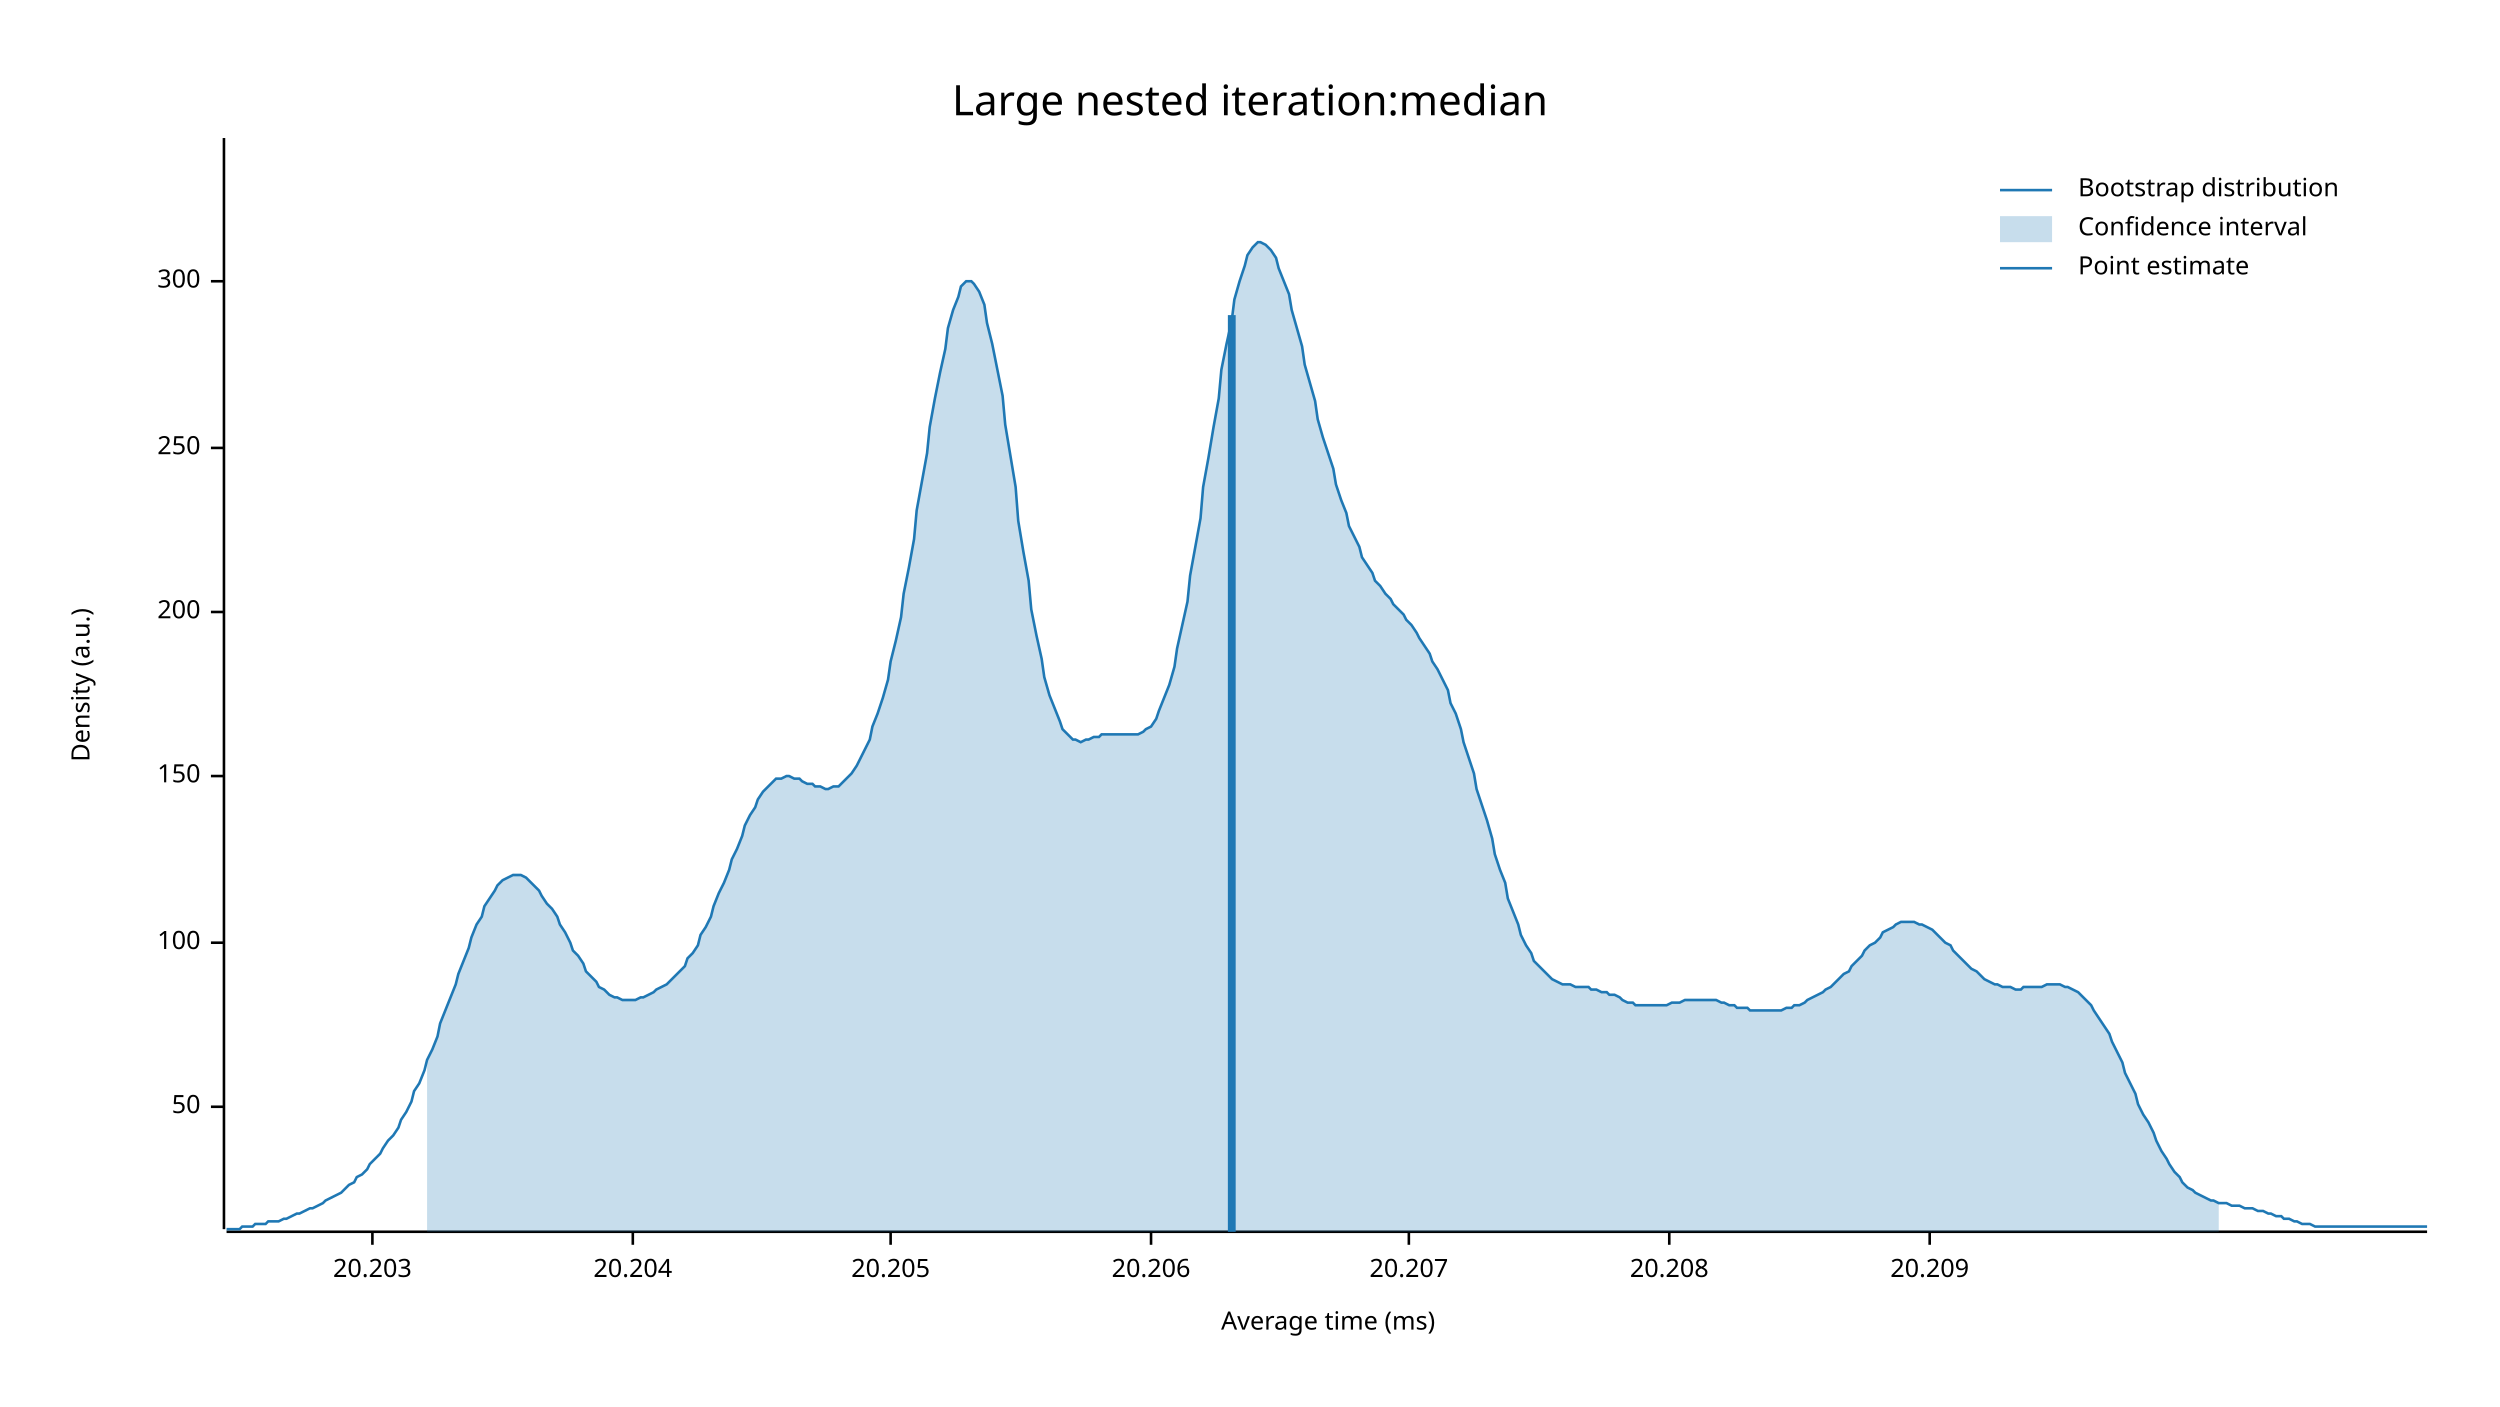
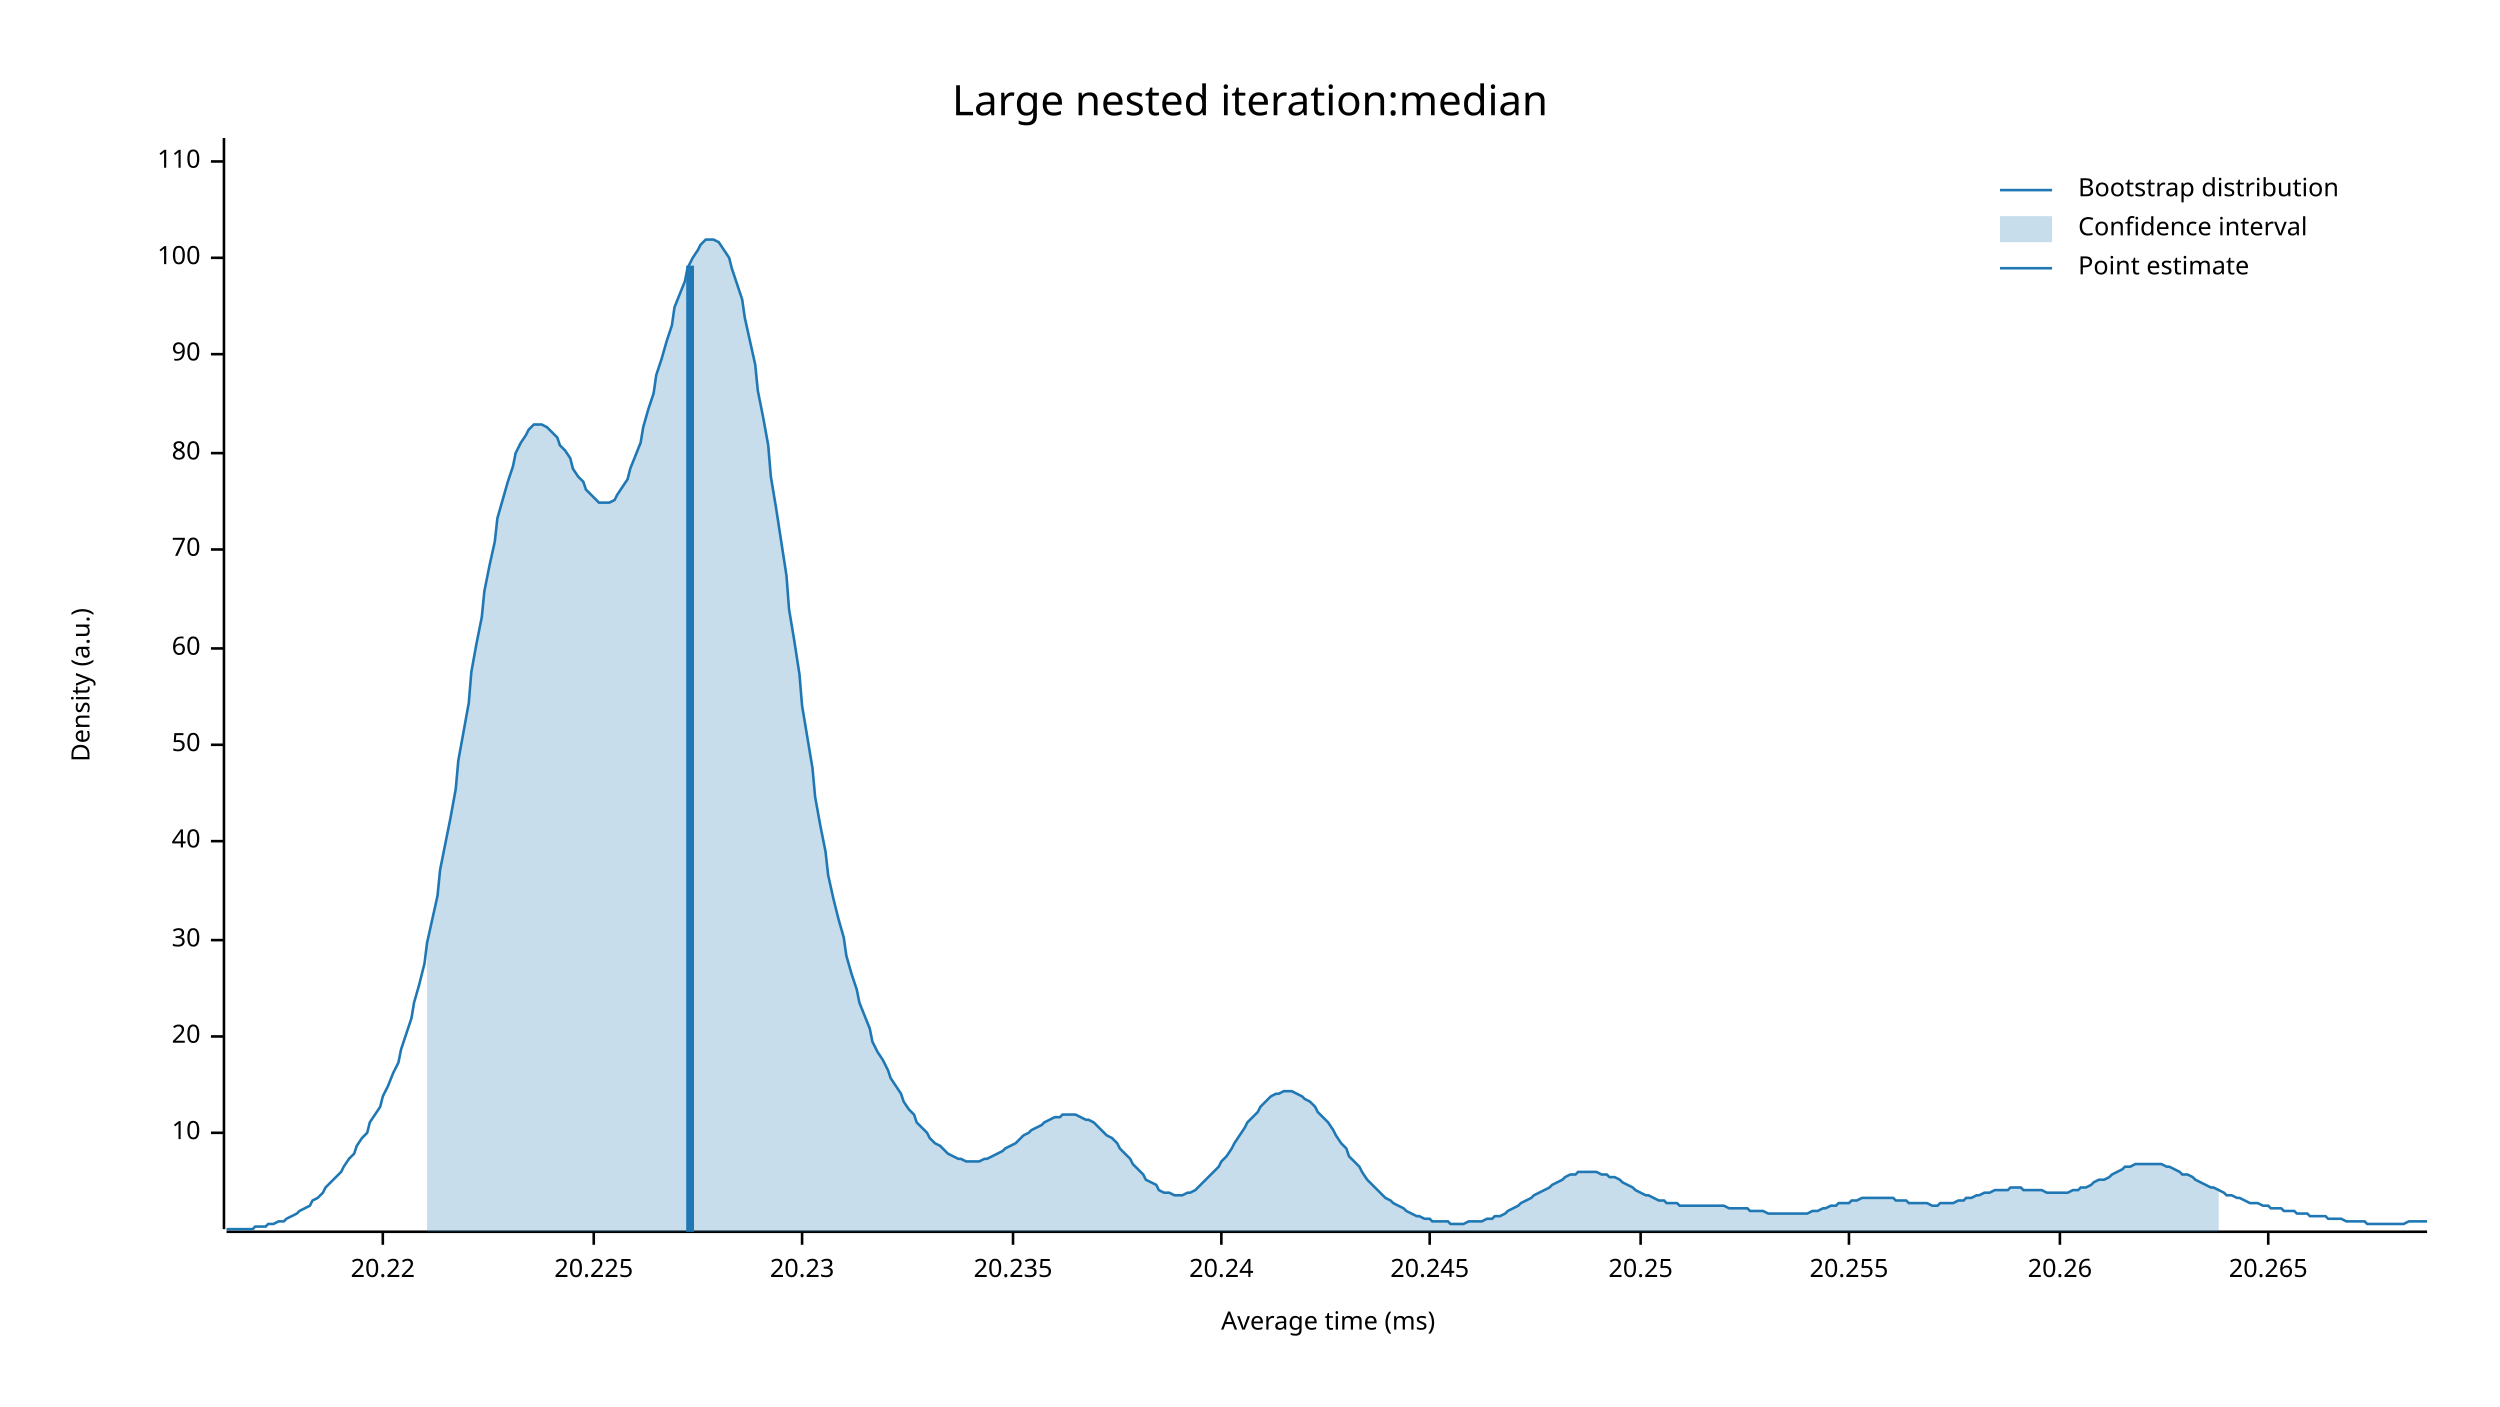
<svg xmlns="http://www.w3.org/2000/svg" width="960" height="540" viewBox="0 0 960 540">
  <text x="480" y="32" dy="0.76em" text-anchor="middle" font-family="sans-serif" font-size="16.129" opacity="1" fill="#000000">
Large nested iteration:median
</text>
  <text x="27" y="263" dy="0.76em" text-anchor="middle" font-family="sans-serif" font-size="9.677" opacity="1" fill="#000000" transform="rotate(270, 27, 263)">
Density (a.u.)
</text>
  <text x="510" y="513" dy="-0.5ex" text-anchor="middle" font-family="sans-serif" font-size="9.677" opacity="1" fill="#000000">
Average time (ms)
</text>
  <polyline fill="none" opacity="1" stroke="#000000" stroke-width="1" points="86,53 86,472 " />
-   <text x="77" y="425" dy="0.5ex" text-anchor="end" font-family="sans-serif" font-size="9.677" opacity="1" fill="#000000">
+   <text x="77" y="435" dy="0.5ex" text-anchor="end" font-family="sans-serif" font-size="9.677" opacity="1" fill="#000000">
+ 10
+ </text>
+   <polyline fill="none" opacity="1" stroke="#000000" stroke-width="1" points="81,435 86,435 " />
+   <text x="77" y="398" dy="0.5ex" text-anchor="end" font-family="sans-serif" font-size="9.677" opacity="1" fill="#000000">
+ 20
+ </text>
+   <polyline fill="none" opacity="1" stroke="#000000" stroke-width="1" points="81,398 86,398 " />
+   <text x="77" y="361" dy="0.5ex" text-anchor="end" font-family="sans-serif" font-size="9.677" opacity="1" fill="#000000">
+ 30
+ </text>
+   <polyline fill="none" opacity="1" stroke="#000000" stroke-width="1" points="81,361 86,361 " />
+   <text x="77" y="323" dy="0.5ex" text-anchor="end" font-family="sans-serif" font-size="9.677" opacity="1" fill="#000000">
+ 40
+ </text>
+   <polyline fill="none" opacity="1" stroke="#000000" stroke-width="1" points="81,323 86,323 " />
+   <text x="77" y="286" dy="0.5ex" text-anchor="end" font-family="sans-serif" font-size="9.677" opacity="1" fill="#000000">
50
</text>
-   <polyline fill="none" opacity="1" stroke="#000000" stroke-width="1" points="81,425 86,425 " />
-   <text x="77" y="362" dy="0.5ex" text-anchor="end" font-family="sans-serif" font-size="9.677" opacity="1" fill="#000000">
+   <polyline fill="none" opacity="1" stroke="#000000" stroke-width="1" points="81,286 86,286 " />
+   <text x="77" y="249" dy="0.5ex" text-anchor="end" font-family="sans-serif" font-size="9.677" opacity="1" fill="#000000">
+ 60
+ </text>
+   <polyline fill="none" opacity="1" stroke="#000000" stroke-width="1" points="81,249 86,249 " />
+   <text x="77" y="211" dy="0.5ex" text-anchor="end" font-family="sans-serif" font-size="9.677" opacity="1" fill="#000000">
+ 70
+ </text>
+   <polyline fill="none" opacity="1" stroke="#000000" stroke-width="1" points="81,211 86,211 " />
+   <text x="77" y="174" dy="0.5ex" text-anchor="end" font-family="sans-serif" font-size="9.677" opacity="1" fill="#000000">
+ 80
+ </text>
+   <polyline fill="none" opacity="1" stroke="#000000" stroke-width="1" points="81,174 86,174 " />
+   <text x="77" y="136" dy="0.5ex" text-anchor="end" font-family="sans-serif" font-size="9.677" opacity="1" fill="#000000">
+ 90
+ </text>
+   <polyline fill="none" opacity="1" stroke="#000000" stroke-width="1" points="81,136 86,136 " />
+   <text x="77" y="99" dy="0.5ex" text-anchor="end" font-family="sans-serif" font-size="9.677" opacity="1" fill="#000000">
100
</text>
-   <polyline fill="none" opacity="1" stroke="#000000" stroke-width="1" points="81,362 86,362 " />
-   <text x="77" y="298" dy="0.5ex" text-anchor="end" font-family="sans-serif" font-size="9.677" opacity="1" fill="#000000">
- 150
+   <polyline fill="none" opacity="1" stroke="#000000" stroke-width="1" points="81,99 86,99 " />
+   <text x="77" y="62" dy="0.5ex" text-anchor="end" font-family="sans-serif" font-size="9.677" opacity="1" fill="#000000">
+ 110
</text>
-   <polyline fill="none" opacity="1" stroke="#000000" stroke-width="1" points="81,298 86,298 " />
-   <text x="77" y="235" dy="0.5ex" text-anchor="end" font-family="sans-serif" font-size="9.677" opacity="1" fill="#000000">
- 200
+   <polyline fill="none" opacity="1" stroke="#000000" stroke-width="1" points="81,62 86,62 " />
+   <polyline fill="none" opacity="1" stroke="#000000" stroke-width="1" points="87,473 932,473 " />
+   <text x="147" y="483" dy="0.76em" text-anchor="middle" font-family="sans-serif" font-size="9.677" opacity="1" fill="#000000">
+ 20.22
</text>
-   <polyline fill="none" opacity="1" stroke="#000000" stroke-width="1" points="81,235 86,235 " />
-   <text x="77" y="172" dy="0.5ex" text-anchor="end" font-family="sans-serif" font-size="9.677" opacity="1" fill="#000000">
- 250
+   <polyline fill="none" opacity="1" stroke="#000000" stroke-width="1" points="147,473 147,478 " />
+   <text x="228" y="483" dy="0.76em" text-anchor="middle" font-family="sans-serif" font-size="9.677" opacity="1" fill="#000000">
+ 20.225
</text>
-   <polyline fill="none" opacity="1" stroke="#000000" stroke-width="1" points="81,172 86,172 " />
-   <text x="77" y="108" dy="0.5ex" text-anchor="end" font-family="sans-serif" font-size="9.677" opacity="1" fill="#000000">
- 300
+   <polyline fill="none" opacity="1" stroke="#000000" stroke-width="1" points="228,473 228,478 " />
+   <text x="308" y="483" dy="0.76em" text-anchor="middle" font-family="sans-serif" font-size="9.677" opacity="1" fill="#000000">
+ 20.23
</text>
-   <polyline fill="none" opacity="1" stroke="#000000" stroke-width="1" points="81,108 86,108 " />
-   <polyline fill="none" opacity="1" stroke="#000000" stroke-width="1" points="87,473 932,473 " />
-   <text x="143" y="483" dy="0.76em" text-anchor="middle" font-family="sans-serif" font-size="9.677" opacity="1" fill="#000000">
- 20.203
+   <polyline fill="none" opacity="1" stroke="#000000" stroke-width="1" points="308,473 308,478 " />
+   <text x="389" y="483" dy="0.76em" text-anchor="middle" font-family="sans-serif" font-size="9.677" opacity="1" fill="#000000">
+ 20.235
</text>
-   <polyline fill="none" opacity="1" stroke="#000000" stroke-width="1" points="143,473 143,478 " />
-   <text x="243" y="483" dy="0.76em" text-anchor="middle" font-family="sans-serif" font-size="9.677" opacity="1" fill="#000000">
- 20.204
+   <polyline fill="none" opacity="1" stroke="#000000" stroke-width="1" points="389,473 389,478 " />
+   <text x="469" y="483" dy="0.76em" text-anchor="middle" font-family="sans-serif" font-size="9.677" opacity="1" fill="#000000">
+ 20.24
</text>
-   <polyline fill="none" opacity="1" stroke="#000000" stroke-width="1" points="243,473 243,478 " />
-   <text x="342" y="483" dy="0.76em" text-anchor="middle" font-family="sans-serif" font-size="9.677" opacity="1" fill="#000000">
- 20.205
+   <polyline fill="none" opacity="1" stroke="#000000" stroke-width="1" points="469,473 469,478 " />
+   <text x="549" y="483" dy="0.76em" text-anchor="middle" font-family="sans-serif" font-size="9.677" opacity="1" fill="#000000">
+ 20.245
</text>
-   <polyline fill="none" opacity="1" stroke="#000000" stroke-width="1" points="342,473 342,478 " />
-   <text x="442" y="483" dy="0.76em" text-anchor="middle" font-family="sans-serif" font-size="9.677" opacity="1" fill="#000000">
- 20.206
+   <polyline fill="none" opacity="1" stroke="#000000" stroke-width="1" points="549,473 549,478 " />
+   <text x="630" y="483" dy="0.76em" text-anchor="middle" font-family="sans-serif" font-size="9.677" opacity="1" fill="#000000">
+ 20.25
</text>
-   <polyline fill="none" opacity="1" stroke="#000000" stroke-width="1" points="442,473 442,478 " />
-   <text x="541" y="483" dy="0.76em" text-anchor="middle" font-family="sans-serif" font-size="9.677" opacity="1" fill="#000000">
- 20.207
+   <polyline fill="none" opacity="1" stroke="#000000" stroke-width="1" points="630,473 630,478 " />
+   <text x="710" y="483" dy="0.76em" text-anchor="middle" font-family="sans-serif" font-size="9.677" opacity="1" fill="#000000">
+ 20.255
</text>
-   <polyline fill="none" opacity="1" stroke="#000000" stroke-width="1" points="541,473 541,478 " />
-   <text x="641" y="483" dy="0.76em" text-anchor="middle" font-family="sans-serif" font-size="9.677" opacity="1" fill="#000000">
- 20.208
+   <polyline fill="none" opacity="1" stroke="#000000" stroke-width="1" points="710,473 710,478 " />
+   <text x="791" y="483" dy="0.76em" text-anchor="middle" font-family="sans-serif" font-size="9.677" opacity="1" fill="#000000">
+ 20.26
</text>
-   <polyline fill="none" opacity="1" stroke="#000000" stroke-width="1" points="641,473 641,478 " />
-   <text x="741" y="483" dy="0.76em" text-anchor="middle" font-family="sans-serif" font-size="9.677" opacity="1" fill="#000000">
- 20.209
+   <polyline fill="none" opacity="1" stroke="#000000" stroke-width="1" points="791,473 791,478 " />
+   <text x="871" y="483" dy="0.76em" text-anchor="middle" font-family="sans-serif" font-size="9.677" opacity="1" fill="#000000">
+ 20.265
</text>
-   <polyline fill="none" opacity="1" stroke="#000000" stroke-width="1" points="741,473 741,478 " />
-   <polyline fill="none" opacity="1" stroke="#1F78B4" stroke-width="1" points="87,472 88,472 90,472 92,472 93,471 95,471 97,471 98,470 100,470 102,470 103,469 105,469 107,469 109,468 110,468 112,467 114,466 115,466 117,465 119,464 120,464 122,463 124,462 125,461 127,460 129,459 131,458 132,457 134,455 136,454 137,452 139,451 141,449 142,447 144,445 146,443 147,441 149,438 151,436 153,433 154,430 156,427 158,423 159,419 161,416 163,411 164,407 166,403 168,398 169,393 171,388 173,383 175,378 176,374 178,369 180,364 181,360 183,355 185,352 186,348 188,345 190,342 191,340 193,338 195,337 197,336 198,336 200,336 202,337 203,338 205,340 207,342 208,344 210,347 212,349 214,352 215,355 217,358 219,362 220,365 222,367 224,370 225,373 227,375 229,377 230,379 232,380 234,382 236,383 237,383 239,384 241,384 242,384 244,384 246,383 247,383 249,382 251,381 252,380 254,379 256,378 258,376 259,375 261,373 263,371 264,368 266,366 268,363 269,359 271,356 273,352 274,348 276,343 278,339 280,334 281,330 283,326 285,321 286,317 288,313 290,310 291,307 293,304 295,302 296,301 298,299 300,299 302,298 303,298 305,299 307,299 308,300 310,301 312,301 313,302 315,302 317,303 318,303 320,302 322,302 324,300 325,299 327,297 329,294 330,292 332,288 334,284 335,279 337,274 339,268 341,261 342,254 344,246 346,237 347,228 349,218 351,207 352,196 354,185 356,174 357,164 359,153 361,143 363,134 364,126 366,119 368,114 369,110 371,108 373,108 374,109 376,112 378,117 379,124 381,132 383,142 385,152 386,163 388,175 390,187 391,200 393,212 395,223 396,234 398,244 400,253 401,260 403,267 405,272 407,277 408,280 410,282 412,284 413,284 415,285 417,284 418,284 420,283 422,283 423,282 425,282 427,282 429,282 430,282 432,282 434,282 435,282 437,282 439,281 440,280 442,279 444,276 445,273 447,268 449,263 451,256 452,249 454,240 456,231 457,221 459,210 461,199 462,187 464,176 466,164 468,153 469,142 471,132 473,123 474,115 476,108 478,102 479,98 481,95 483,93 484,93 486,94 488,96 490,99 491,103 493,108 495,113 496,119 498,126 500,133 501,140 503,147 505,154 506,161 508,168 510,174 512,180 513,186 515,192 517,197 518,202 520,206 522,210 523,214 525,217 527,220 528,223 530,225 532,228 534,230 535,232 537,234 539,236 540,238 542,240 544,243 545,245 547,248 549,251 550,254 552,257 554,261 556,265 557,270 559,274 561,280 562,285 564,291 566,297 567,303 569,309 571,315 573,322 574,328 576,334 578,339 579,345 581,350 583,355 584,359 586,363 588,366 589,369 591,371 593,373 595,375 596,376 598,377 600,378 601,378 603,378 605,379 606,379 608,379 610,379 611,380 613,380 615,381 617,381 618,382 620,382 622,383 623,384 625,385 627,385 628,386 630,386 632,386 633,386 635,386 637,386 639,386 640,386 642,385 644,385 645,385 647,384 649,384 650,384 652,384 654,384 655,384 657,384 659,384 661,385 662,385 664,386 666,386 667,387 669,387 671,387 672,388 674,388 676,388 677,388 679,388 681,388 683,388 684,388 686,387 688,387 689,386 691,386 693,385 694,384 696,383 698,382 700,381 701,380 703,379 705,377 706,376 708,374 710,373 711,371 713,369 715,367 716,365 718,363 720,362 722,360 723,358 725,357 727,356 728,355 730,354 732,354 733,354 735,354 737,355 738,355 740,356 742,357 744,359 745,360 747,362 749,363 750,365 752,367 754,369 755,370 757,372 759,373 760,374 762,376 764,377 766,378 767,378 769,379 771,379 772,379 774,380 776,380 777,379 779,379 781,379 782,379 784,379 786,378 788,378 789,378 791,378 793,379 794,379 796,380 798,381 799,382 801,384 803,386 804,388 806,391 808,394 810,397 811,400 813,404 815,408 816,412 818,416 820,420 821,424 823,428 825,431 827,435 828,438 830,442 832,445 833,447 835,450 837,452 838,454 840,456 842,457 843,458 845,459 847,460 849,461 850,461 852,462 854,462 855,462 857,463 859,463 860,463 862,464 864,464 865,464 867,465 869,465 871,466 872,466 874,467 876,467 877,468 879,468 881,469 882,469 884,470 886,470 887,470 889,471 891,471 893,471 894,471 896,471 898,471 899,471 901,471 903,471 904,471 906,471 908,471 909,471 911,471 913,471 915,471 916,471 918,471 920,471 921,471 923,471 925,471 926,471 928,471 930,471 932,471 " />
-   <polygon opacity="0.25" fill="#1F78B4" points="164,407 166,403 168,398 169,393 171,388 173,383 175,378 176,374 178,369 180,364 181,360 183,355 185,352 186,348 188,345 190,342 191,340 193,338 195,337 197,336 198,336 200,336 202,337 203,338 205,340 207,342 208,344 210,347 212,349 214,352 215,355 217,358 219,362 220,365 222,367 224,370 225,373 227,375 229,377 230,379 232,380 234,382 236,383 237,383 239,384 241,384 242,384 244,384 246,383 247,383 249,382 251,381 252,380 254,379 256,378 258,376 259,375 261,373 263,371 264,368 266,366 268,363 269,359 271,356 273,352 274,348 276,343 278,339 280,334 281,330 283,326 285,321 286,317 288,313 290,310 291,307 293,304 295,302 296,301 298,299 300,299 302,298 303,298 305,299 307,299 308,300 310,301 312,301 313,302 315,302 317,303 318,303 320,302 322,302 324,300 325,299 327,297 329,294 330,292 332,288 334,284 335,279 337,274 339,268 341,261 342,254 344,246 346,237 347,228 349,218 351,207 352,196 354,185 356,174 357,164 359,153 361,143 363,134 364,126 366,119 368,114 369,110 371,108 373,108 374,109 376,112 378,117 379,124 381,132 383,142 385,152 386,163 388,175 390,187 391,200 393,212 395,223 396,234 398,244 400,253 401,260 403,267 405,272 407,277 408,280 410,282 412,284 413,284 415,285 417,284 418,284 420,283 422,283 423,282 425,282 427,282 429,282 430,282 432,282 434,282 435,282 437,282 439,281 440,280 442,279 444,276 445,273 447,268 449,263 451,256 452,249 454,240 456,231 457,221 459,210 461,199 462,187 464,176 466,164 468,153 469,142 471,132 473,123 474,115 476,108 478,102 479,98 481,95 483,93 484,93 486,94 488,96 490,99 491,103 493,108 495,113 496,119 498,126 500,133 501,140 503,147 505,154 506,161 508,168 510,174 512,180 513,186 515,192 517,197 518,202 520,206 522,210 523,214 525,217 527,220 528,223 530,225 532,228 534,230 535,232 537,234 539,236 540,238 542,240 544,243 545,245 547,248 549,251 550,254 552,257 554,261 556,265 557,270 559,274 561,280 562,285 564,291 566,297 567,303 569,309 571,315 573,322 574,328 576,334 578,339 579,345 581,350 583,355 584,359 586,363 588,366 589,369 591,371 593,373 595,375 596,376 598,377 600,378 601,378 603,378 605,379 606,379 608,379 610,379 611,380 613,380 615,381 617,381 618,382 620,382 622,383 623,384 625,385 627,385 628,386 630,386 632,386 633,386 635,386 637,386 639,386 640,386 642,385 644,385 645,385 647,384 649,384 650,384 652,384 654,384 655,384 657,384 659,384 661,385 662,385 664,386 666,386 667,387 669,387 671,387 672,388 674,388 676,388 677,388 679,388 681,388 683,388 684,388 686,387 688,387 689,386 691,386 693,385 694,384 696,383 698,382 700,381 701,380 703,379 705,377 706,376 708,374 710,373 711,371 713,369 715,367 716,365 718,363 720,362 722,360 723,358 725,357 727,356 728,355 730,354 732,354 733,354 735,354 737,355 738,355 740,356 742,357 744,359 745,360 747,362 749,363 750,365 752,367 754,369 755,370 757,372 759,373 760,374 762,376 764,377 766,378 767,378 769,379 771,379 772,379 774,380 776,380 777,379 779,379 781,379 782,379 784,379 786,378 788,378 789,378 791,378 793,379 794,379 796,380 798,381 799,382 801,384 803,386 804,388 806,391 808,394 810,397 811,400 813,404 815,408 816,412 818,416 820,420 821,424 823,428 825,431 827,435 828,438 830,442 832,445 833,447 835,450 837,452 838,454 840,456 842,457 843,458 845,459 847,460 849,461 850,461 852,462 852,473 164,473 " />
-   <polyline fill="none" opacity="1" stroke="#1F78B4" stroke-width="3" points="473,473 473,121 " />
+   <polyline fill="none" opacity="1" stroke="#000000" stroke-width="1" points="871,473 871,478 " />
+   <polyline fill="none" opacity="1" stroke="#1F78B4" stroke-width="1" points="87,472 88,472 90,472 92,472 93,472 95,472 97,472 98,471 100,471 102,471 103,470 105,470 107,469 109,469 110,468 112,467 114,466 115,465 117,464 119,463 120,461 122,460 124,458 125,456 127,454 129,452 131,450 132,448 134,445 136,443 137,440 139,437 141,435 142,431 144,428 146,425 147,421 149,417 151,412 153,408 154,403 156,397 158,391 159,385 161,378 163,370 164,362 166,353 168,344 169,334 171,324 173,314 175,303 176,292 178,281 180,270 181,258 183,247 185,237 186,227 188,217 190,208 191,199 193,192 195,185 197,179 198,174 200,170 202,167 203,165 205,163 207,163 208,163 210,164 212,166 214,168 215,171 217,173 219,176 220,180 222,183 224,185 225,188 227,190 229,192 230,193 232,193 234,193 236,192 237,190 239,187 241,184 242,180 244,175 246,170 247,164 249,157 251,151 252,144 254,138 256,131 258,125 259,118 261,113 263,108 264,103 266,99 268,96 269,94 271,92 273,92 274,92 276,93 278,96 280,99 281,103 283,109 285,115 286,122 288,131 290,140 291,150 293,160 295,171 296,183 298,195 300,208 302,221 303,234 305,246 307,259 308,271 310,283 312,295 313,306 315,317 317,327 318,336 320,345 322,353 324,360 325,367 327,374 329,380 330,385 332,390 334,395 335,400 337,404 339,407 341,411 342,414 344,417 346,420 347,423 349,426 351,428 352,431 354,433 356,435 357,437 359,439 361,440 363,442 364,443 366,444 368,445 369,445 371,446 373,446 374,446 376,446 378,445 379,445 381,444 383,443 385,442 386,441 388,440 390,439 391,438 393,436 395,435 396,434 398,433 400,432 401,431 403,430 405,429 407,429 408,428 410,428 412,428 413,428 415,429 417,430 418,430 420,431 422,433 423,434 425,436 427,437 429,439 430,441 432,443 434,445 435,447 437,449 439,451 440,453 442,454 444,455 445,457 447,458 449,458 451,459 452,459 454,459 456,458 457,458 459,457 461,455 462,454 464,452 466,450 468,448 469,446 471,444 473,441 474,439 476,436 478,433 479,431 481,429 483,427 484,425 486,423 488,421 490,420 491,420 493,419 495,419 496,419 498,420 500,421 501,422 503,423 505,425 506,427 508,429 510,431 512,434 513,436 515,439 517,441 518,444 520,446 522,448 523,450 525,453 527,455 528,456 530,458 532,460 534,461 535,462 537,463 539,464 540,465 542,466 544,467 545,467 547,468 549,468 550,469 552,469 554,469 556,469 557,470 559,470 561,470 562,470 564,469 566,469 567,469 569,469 571,468 573,468 574,467 576,467 578,466 579,465 581,464 583,463 584,462 586,461 588,460 589,459 591,458 593,457 595,456 596,455 598,454 600,453 601,452 603,451 605,451 606,450 608,450 610,450 611,450 613,450 615,451 617,451 618,452 620,452 622,453 623,454 625,455 627,456 628,457 630,458 632,459 633,459 635,460 637,461 639,461 640,462 642,462 644,462 645,463 647,463 649,463 650,463 652,463 654,463 655,463 657,463 659,463 661,463 662,463 664,464 666,464 667,464 669,464 671,464 672,465 674,465 676,465 677,465 679,466 681,466 683,466 684,466 686,466 688,466 689,466 691,466 693,466 694,466 696,465 698,465 700,464 701,464 703,463 705,463 706,462 708,462 710,462 711,461 713,461 715,460 716,460 718,460 720,460 722,460 723,460 725,460 727,460 728,461 730,461 732,461 733,462 735,462 737,462 738,462 740,462 742,463 744,463 745,462 747,462 749,462 750,462 752,461 754,461 755,460 757,460 759,459 760,459 762,458 764,458 766,457 767,457 769,457 771,457 772,456 774,456 776,456 777,457 779,457 781,457 782,457 784,457 786,458 788,458 789,458 791,458 793,458 794,458 796,457 798,457 799,456 801,456 803,455 804,454 806,453 808,453 810,452 811,451 813,450 815,449 816,448 818,448 820,447 821,447 823,447 825,447 827,447 828,447 830,447 832,448 833,448 835,449 837,450 838,451 840,451 842,452 843,453 845,454 847,455 849,456 850,456 852,457 854,458 855,459 857,459 859,460 860,460 862,461 864,462 865,462 867,462 869,463 871,463 872,464 874,464 876,464 877,465 879,465 881,465 882,466 884,466 886,466 887,467 889,467 891,467 893,467 894,468 896,468 898,468 899,468 901,469 903,469 904,469 906,469 908,469 909,470 911,470 913,470 915,470 916,470 918,470 920,470 921,470 923,470 925,469 926,469 928,469 930,469 932,469 " />
+   <polygon opacity="0.25" fill="#1F78B4" points="164,362 166,353 168,344 169,334 171,324 173,314 175,303 176,292 178,281 180,270 181,258 183,247 185,237 186,227 188,217 190,208 191,199 193,192 195,185 197,179 198,174 200,170 202,167 203,165 205,163 207,163 208,163 210,164 212,166 214,168 215,171 217,173 219,176 220,180 222,183 224,185 225,188 227,190 229,192 230,193 232,193 234,193 236,192 237,190 239,187 241,184 242,180 244,175 246,170 247,164 249,157 251,151 252,144 254,138 256,131 258,125 259,118 261,113 263,108 264,103 266,99 268,96 269,94 271,92 273,92 274,92 276,93 278,96 280,99 281,103 283,109 285,115 286,122 288,131 290,140 291,150 293,160 295,171 296,183 298,195 300,208 302,221 303,234 305,246 307,259 308,271 310,283 312,295 313,306 315,317 317,327 318,336 320,345 322,353 324,360 325,367 327,374 329,380 330,385 332,390 334,395 335,400 337,404 339,407 341,411 342,414 344,417 346,420 347,423 349,426 351,428 352,431 354,433 356,435 357,437 359,439 361,440 363,442 364,443 366,444 368,445 369,445 371,446 373,446 374,446 376,446 378,445 379,445 381,444 383,443 385,442 386,441 388,440 390,439 391,438 393,436 395,435 396,434 398,433 400,432 401,431 403,430 405,429 407,429 408,428 410,428 412,428 413,428 415,429 417,430 418,430 420,431 422,433 423,434 425,436 427,437 429,439 430,441 432,443 434,445 435,447 437,449 439,451 440,453 442,454 444,455 445,457 447,458 449,458 451,459 452,459 454,459 456,458 457,458 459,457 461,455 462,454 464,452 466,450 468,448 469,446 471,444 473,441 474,439 476,436 478,433 479,431 481,429 483,427 484,425 486,423 488,421 490,420 491,420 493,419 495,419 496,419 498,420 500,421 501,422 503,423 505,425 506,427 508,429 510,431 512,434 513,436 515,439 517,441 518,444 520,446 522,448 523,450 525,453 527,455 528,456 530,458 532,460 534,461 535,462 537,463 539,464 540,465 542,466 544,467 545,467 547,468 549,468 550,469 552,469 554,469 556,469 557,470 559,470 561,470 562,470 564,469 566,469 567,469 569,469 571,468 573,468 574,467 576,467 578,466 579,465 581,464 583,463 584,462 586,461 588,460 589,459 591,458 593,457 595,456 596,455 598,454 600,453 601,452 603,451 605,451 606,450 608,450 610,450 611,450 613,450 615,451 617,451 618,452 620,452 622,453 623,454 625,455 627,456 628,457 630,458 632,459 633,459 635,460 637,461 639,461 640,462 642,462 644,462 645,463 647,463 649,463 650,463 652,463 654,463 655,463 657,463 659,463 661,463 662,463 664,464 666,464 667,464 669,464 671,464 672,465 674,465 676,465 677,465 679,466 681,466 683,466 684,466 686,466 688,466 689,466 691,466 693,466 694,466 696,465 698,465 700,464 701,464 703,463 705,463 706,462 708,462 710,462 711,461 713,461 715,460 716,460 718,460 720,460 722,460 723,460 725,460 727,460 728,461 730,461 732,461 733,462 735,462 737,462 738,462 740,462 742,463 744,463 745,462 747,462 749,462 750,462 752,461 754,461 755,460 757,460 759,459 760,459 762,458 764,458 766,457 767,457 769,457 771,457 772,456 774,456 776,456 777,457 779,457 781,457 782,457 784,457 786,458 788,458 789,458 791,458 793,458 794,458 796,457 798,457 799,456 801,456 803,455 804,454 806,453 808,453 810,452 811,451 813,450 815,449 816,448 818,448 820,447 821,447 823,447 825,447 827,447 828,447 830,447 832,448 833,448 835,449 837,450 838,451 840,451 842,452 843,453 845,454 847,455 849,456 850,456 852,457 852,473 164,473 " />
+   <polyline fill="none" opacity="1" stroke="#1F78B4" stroke-width="3" points="265,473 265,102 " />
  <text x="798" y="68" dy="0.76em" text-anchor="start" font-family="sans-serif" font-size="9.677" opacity="1" fill="#000000">
Bootstrap distribution
</text>
  <text x="798" y="83" dy="0.76em" text-anchor="start" font-family="sans-serif" font-size="9.677" opacity="1" fill="#000000">
Confidence interval
</text>
  <text x="798" y="98" dy="0.76em" text-anchor="start" font-family="sans-serif" font-size="9.677" opacity="1" fill="#000000">
Point estimate
</text>
  <polyline fill="none" opacity="1" stroke="#1F78B4" stroke-width="1" points="768,73 788,73 " />
  <rect x="768" y="83" width="20" height="10" opacity="0.25" fill="#1F78B4" stroke="none" />
  <polyline fill="none" opacity="1" stroke="#1F78B4" stroke-width="1" points="768,103 788,103 " />
</svg>
